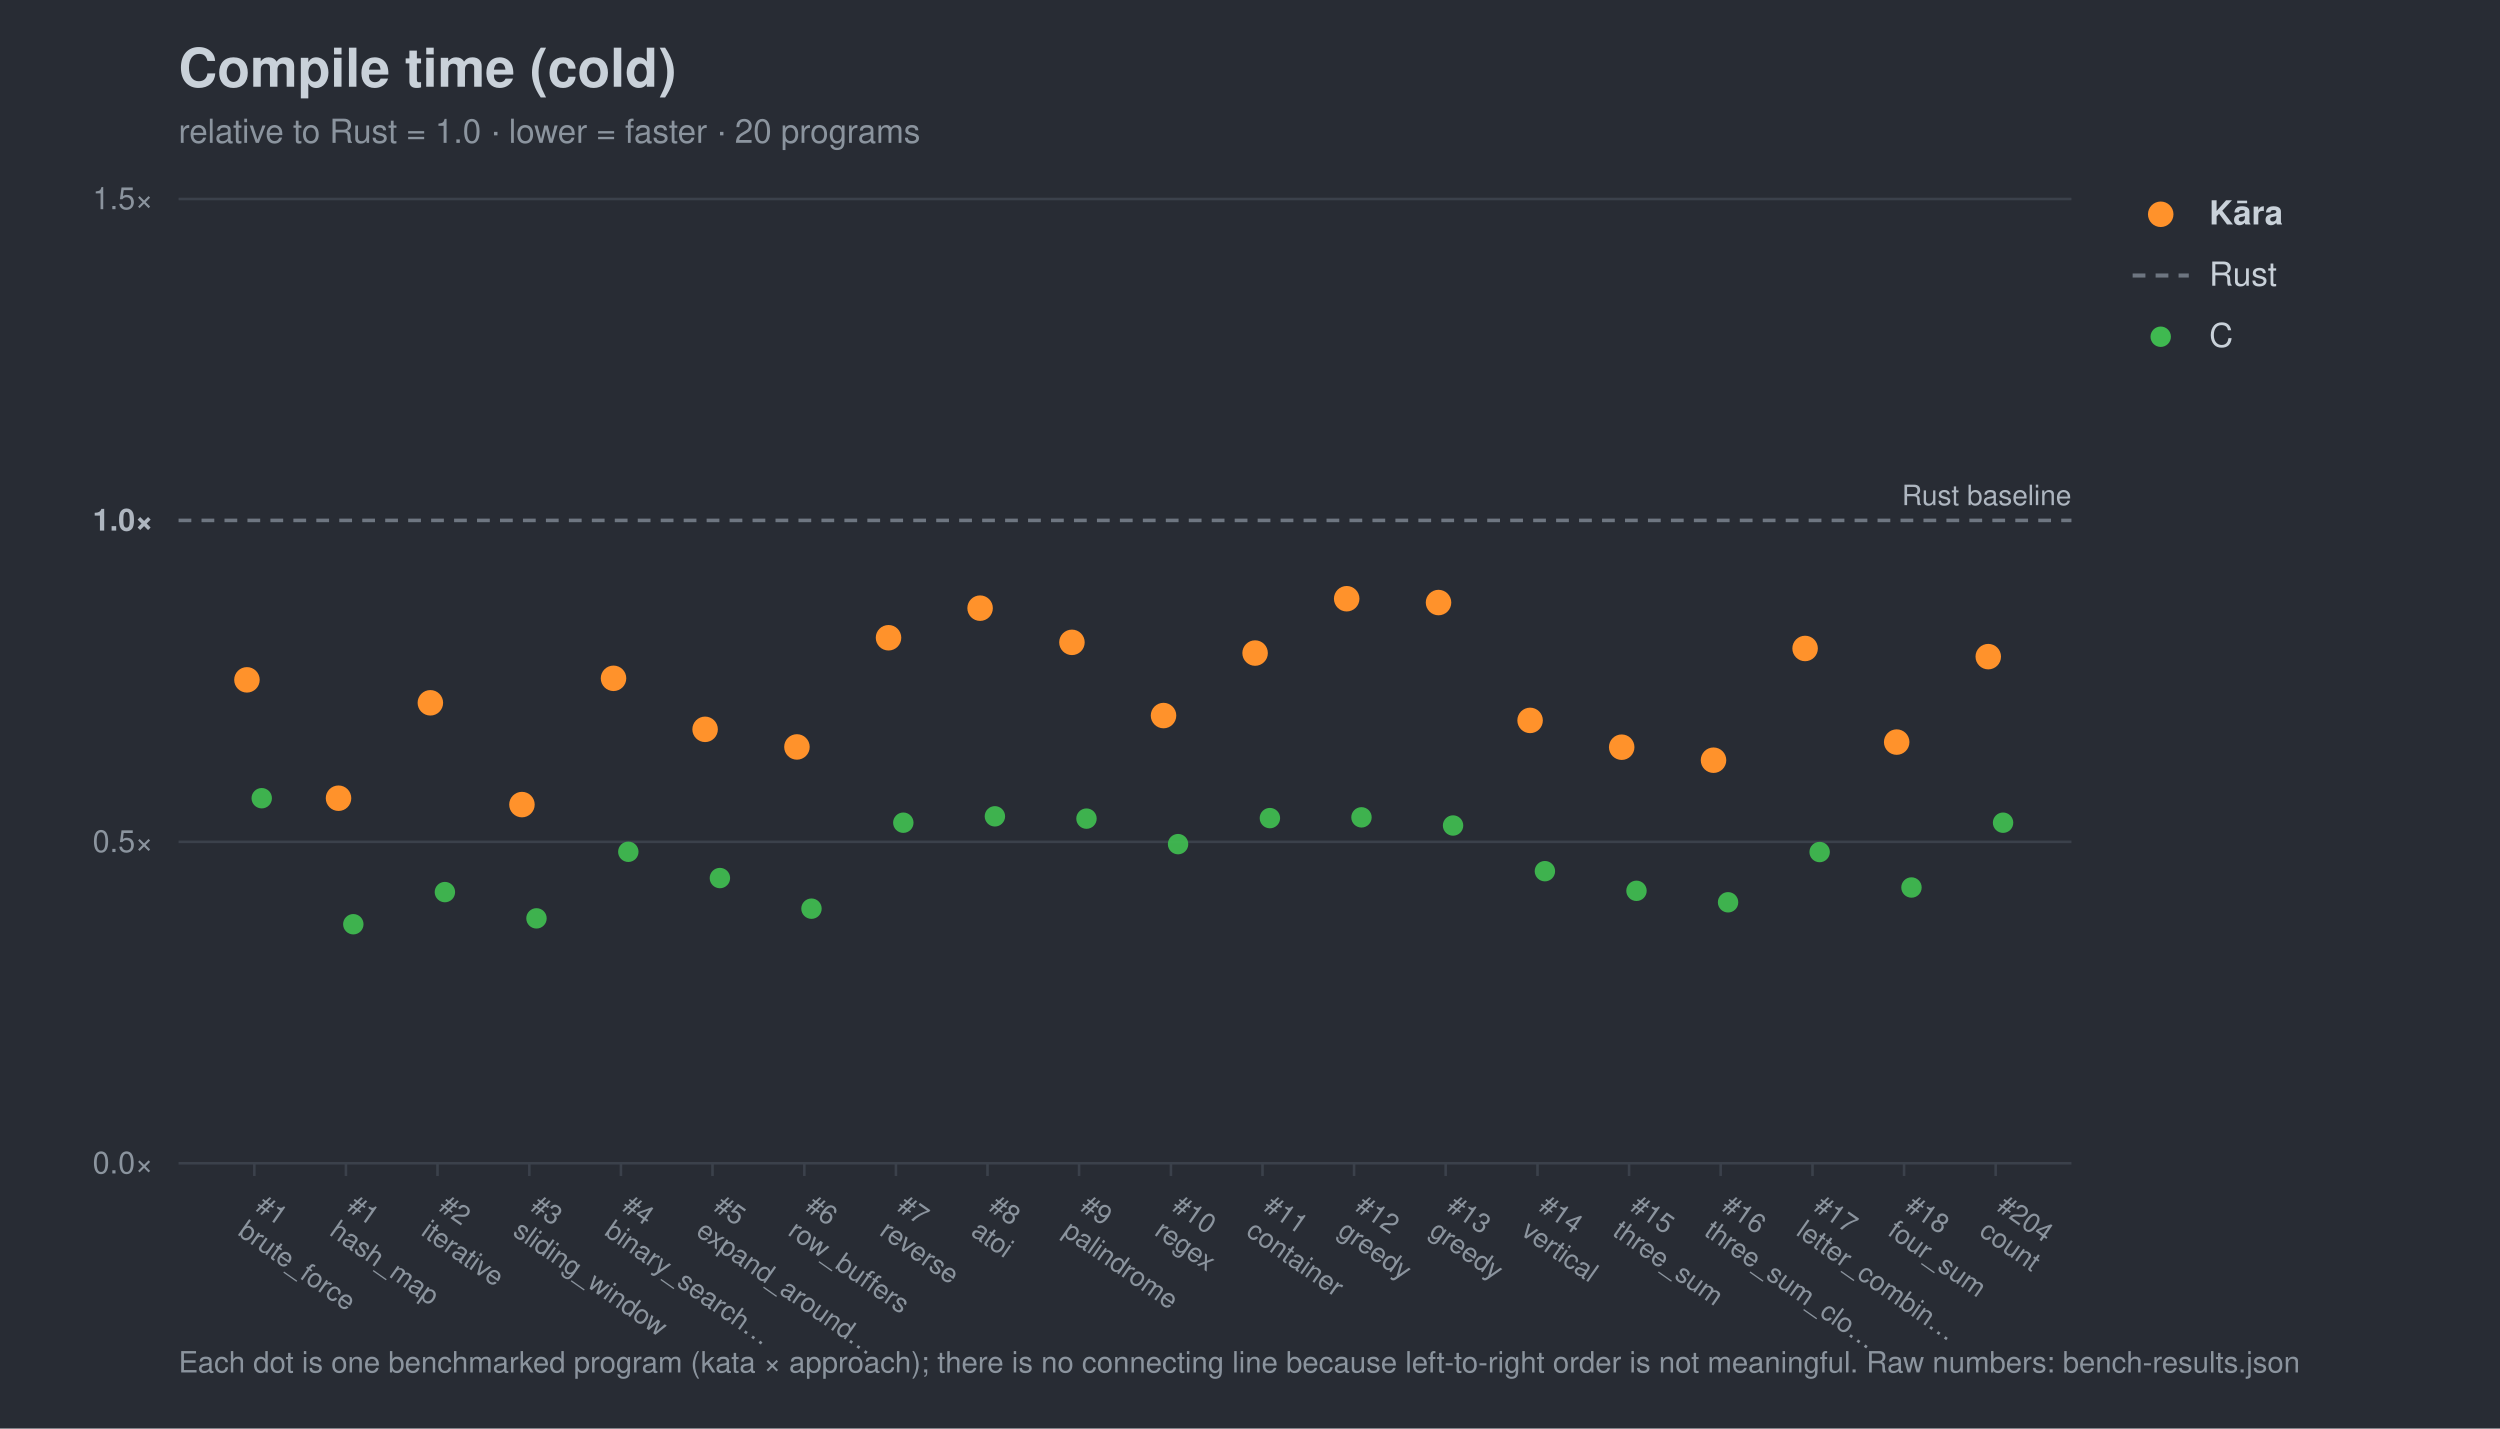
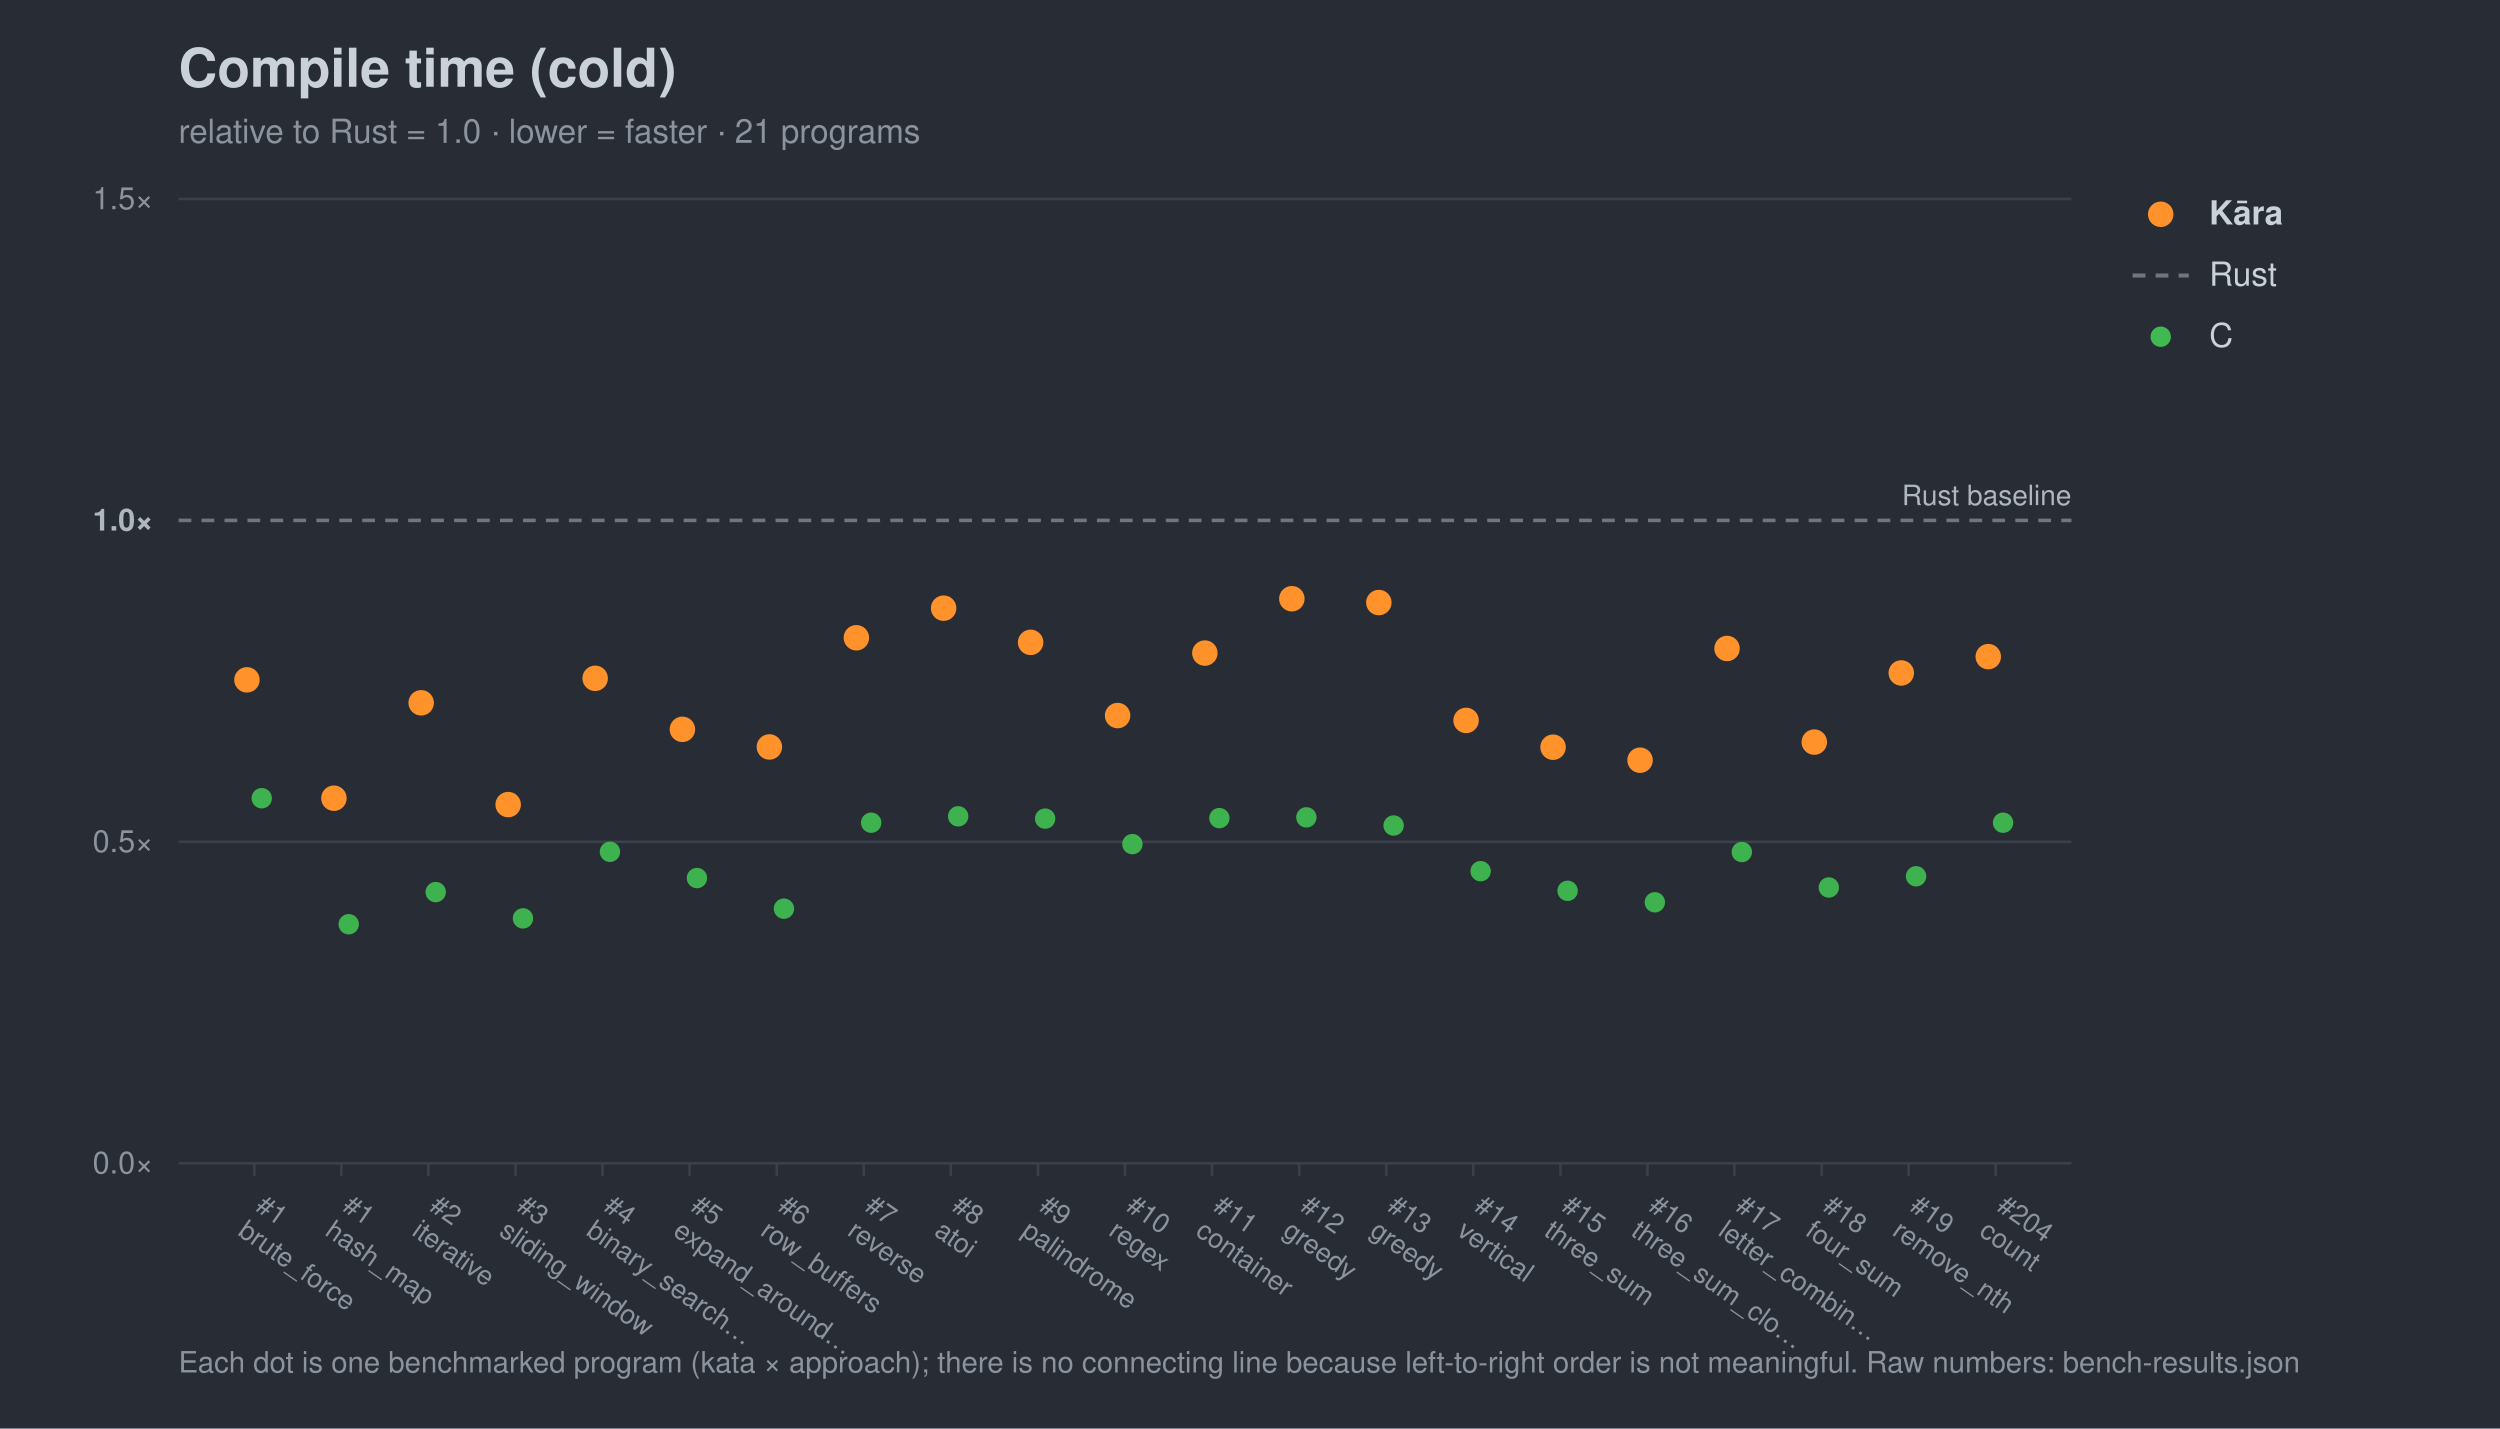
<svg xmlns="http://www.w3.org/2000/svg" width="980" height="560" viewBox="0 0 980 560" font-family="-apple-system,Segoe UI,Helvetica,Arial,sans-serif">
  <rect width="980" height="560" fill="#282c34" />
  <text x="70" y="34" font-size="21" font-weight="700" fill="#c9d1d9">Compile time (cold)</text>
-   <text x="70" y="56" font-size="13" fill="#8b949e">relative to Rust = 1.0 · lower = faster · 20 programs</text>
+   <text x="70" y="56" font-size="13" fill="#8b949e">relative to Rust = 1.0 · lower = faster · 21 programs</text>
  <line x1="70" y1="456.0" x2="812" y2="456.0" stroke="#3b414b" stroke-width="1" />
  <text x="60" y="460.0" font-size="12" text-anchor="end" fill="#8b949e">0.0×</text>
  <line x1="70" y1="330.0" x2="812" y2="330.0" stroke="#3b414b" stroke-width="1" />
  <text x="60" y="334.0" font-size="12" text-anchor="end" fill="#8b949e">0.5×</text>
  <line x1="70" y1="204.0" x2="812" y2="204.0" stroke="#6e7681" stroke-width="1.4" stroke-dasharray="5 4" />
  <text x="60" y="208.0" font-size="12" text-anchor="end" fill="#aeb6c0" font-weight="700">1.0×</text>
  <line x1="70" y1="78.0" x2="812" y2="78.0" stroke="#3b414b" stroke-width="1" />
  <text x="60" y="82.0" font-size="12" text-anchor="end" fill="#8b949e">1.5×</text>
  <text x="812" y="198.0" font-size="11" text-anchor="end" fill="#aeb6c0">Rust baseline</text>
  <line x1="99.7" y1="456" x2="99.7" y2="461" stroke="#3b414b" />
  <g transform="translate(99.7,474) rotate(35)">
    <text x="0" y="0" font-size="10.5" fill="#8b949e">#1</text>
    <text x="0" y="12" font-size="10.5" fill="#8b949e">brute_force</text>
  </g>
-   <line x1="135.6" y1="456" x2="135.6" y2="461" stroke="#3b414b" />
-   <g transform="translate(135.6,474) rotate(35)">
+   <line x1="133.8" y1="456" x2="133.8" y2="461" stroke="#3b414b" />
+   <g transform="translate(133.8,474) rotate(35)">
    <text x="0" y="0" font-size="10.5" fill="#8b949e">#1</text>
    <text x="0" y="12" font-size="10.5" fill="#8b949e">hash_map</text>
  </g>
-   <line x1="171.5" y1="456" x2="171.5" y2="461" stroke="#3b414b" />
-   <g transform="translate(171.5,474) rotate(35)">
+   <line x1="167.9" y1="456" x2="167.9" y2="461" stroke="#3b414b" />
+   <g transform="translate(167.9,474) rotate(35)">
    <text x="0" y="0" font-size="10.5" fill="#8b949e">#2</text>
    <text x="0" y="12" font-size="10.5" fill="#8b949e">iterative</text>
  </g>
-   <line x1="207.5" y1="456" x2="207.5" y2="461" stroke="#3b414b" />
-   <g transform="translate(207.5,474) rotate(35)">
+   <line x1="202.1" y1="456" x2="202.1" y2="461" stroke="#3b414b" />
+   <g transform="translate(202.1,474) rotate(35)">
    <text x="0" y="0" font-size="10.5" fill="#8b949e">#3</text>
    <text x="0" y="12" font-size="10.5" fill="#8b949e">sliding_window</text>
  </g>
-   <line x1="243.4" y1="456" x2="243.4" y2="461" stroke="#3b414b" />
-   <g transform="translate(243.4,474) rotate(35)">
+   <line x1="236.2" y1="456" x2="236.2" y2="461" stroke="#3b414b" />
+   <g transform="translate(236.2,474) rotate(35)">
    <text x="0" y="0" font-size="10.5" fill="#8b949e">#4</text>
    <text x="0" y="12" font-size="10.5" fill="#8b949e">binary_search…</text>
  </g>
-   <line x1="279.3" y1="456" x2="279.3" y2="461" stroke="#3b414b" />
-   <g transform="translate(279.3,474) rotate(35)">
+   <line x1="270.3" y1="456" x2="270.3" y2="461" stroke="#3b414b" />
+   <g transform="translate(270.3,474) rotate(35)">
    <text x="0" y="0" font-size="10.5" fill="#8b949e">#5</text>
    <text x="0" y="12" font-size="10.5" fill="#8b949e">expand_around…</text>
  </g>
-   <line x1="315.3" y1="456" x2="315.3" y2="461" stroke="#3b414b" />
-   <g transform="translate(315.3,474) rotate(35)">
+   <line x1="304.5" y1="456" x2="304.5" y2="461" stroke="#3b414b" />
+   <g transform="translate(304.5,474) rotate(35)">
    <text x="0" y="0" font-size="10.5" fill="#8b949e">#6</text>
    <text x="0" y="12" font-size="10.5" fill="#8b949e">row_buffers</text>
  </g>
-   <line x1="351.2" y1="456" x2="351.2" y2="461" stroke="#3b414b" />
-   <g transform="translate(351.2,474) rotate(35)">
+   <line x1="338.6" y1="456" x2="338.6" y2="461" stroke="#3b414b" />
+   <g transform="translate(338.6,474) rotate(35)">
    <text x="0" y="0" font-size="10.5" fill="#8b949e">#7</text>
    <text x="0" y="12" font-size="10.5" fill="#8b949e">reverse</text>
  </g>
-   <line x1="387.1" y1="456" x2="387.1" y2="461" stroke="#3b414b" />
-   <g transform="translate(387.1,474) rotate(35)">
+   <line x1="372.7" y1="456" x2="372.7" y2="461" stroke="#3b414b" />
+   <g transform="translate(372.7,474) rotate(35)">
    <text x="0" y="0" font-size="10.5" fill="#8b949e">#8</text>
    <text x="0" y="12" font-size="10.5" fill="#8b949e">atoi</text>
  </g>
-   <line x1="423.0" y1="456" x2="423.0" y2="461" stroke="#3b414b" />
-   <g transform="translate(423.0,474) rotate(35)">
+   <line x1="406.9" y1="456" x2="406.9" y2="461" stroke="#3b414b" />
+   <g transform="translate(406.9,474) rotate(35)">
    <text x="0" y="0" font-size="10.5" fill="#8b949e">#9</text>
    <text x="0" y="12" font-size="10.5" fill="#8b949e">palindrome</text>
  </g>
-   <line x1="459.0" y1="456" x2="459.0" y2="461" stroke="#3b414b" />
-   <g transform="translate(459.0,474) rotate(35)">
+   <line x1="441.0" y1="456" x2="441.0" y2="461" stroke="#3b414b" />
+   <g transform="translate(441.0,474) rotate(35)">
    <text x="0" y="0" font-size="10.5" fill="#8b949e">#10</text>
    <text x="0" y="12" font-size="10.5" fill="#8b949e">regex</text>
  </g>
-   <line x1="494.9" y1="456" x2="494.9" y2="461" stroke="#3b414b" />
-   <g transform="translate(494.9,474) rotate(35)">
+   <line x1="475.1" y1="456" x2="475.1" y2="461" stroke="#3b414b" />
+   <g transform="translate(475.1,474) rotate(35)">
    <text x="0" y="0" font-size="10.5" fill="#8b949e">#11</text>
    <text x="0" y="12" font-size="10.5" fill="#8b949e">container</text>
  </g>
-   <line x1="530.8" y1="456" x2="530.8" y2="461" stroke="#3b414b" />
-   <g transform="translate(530.8,474) rotate(35)">
+   <line x1="509.3" y1="456" x2="509.3" y2="461" stroke="#3b414b" />
+   <g transform="translate(509.3,474) rotate(35)">
    <text x="0" y="0" font-size="10.5" fill="#8b949e">#12</text>
    <text x="0" y="12" font-size="10.5" fill="#8b949e">greedy</text>
  </g>
-   <line x1="566.7" y1="456" x2="566.7" y2="461" stroke="#3b414b" />
-   <g transform="translate(566.7,474) rotate(35)">
+   <line x1="543.4" y1="456" x2="543.4" y2="461" stroke="#3b414b" />
+   <g transform="translate(543.4,474) rotate(35)">
    <text x="0" y="0" font-size="10.5" fill="#8b949e">#13</text>
    <text x="0" y="12" font-size="10.5" fill="#8b949e">greedy</text>
  </g>
-   <line x1="602.7" y1="456" x2="602.7" y2="461" stroke="#3b414b" />
-   <g transform="translate(602.7,474) rotate(35)">
+   <line x1="577.5" y1="456" x2="577.5" y2="461" stroke="#3b414b" />
+   <g transform="translate(577.5,474) rotate(35)">
    <text x="0" y="0" font-size="10.5" fill="#8b949e">#14</text>
    <text x="0" y="12" font-size="10.5" fill="#8b949e">vertical</text>
  </g>
-   <line x1="638.6" y1="456" x2="638.6" y2="461" stroke="#3b414b" />
-   <g transform="translate(638.6,474) rotate(35)">
+   <line x1="611.7" y1="456" x2="611.7" y2="461" stroke="#3b414b" />
+   <g transform="translate(611.7,474) rotate(35)">
    <text x="0" y="0" font-size="10.5" fill="#8b949e">#15</text>
    <text x="0" y="12" font-size="10.5" fill="#8b949e">three_sum</text>
  </g>
-   <line x1="674.5" y1="456" x2="674.5" y2="461" stroke="#3b414b" />
-   <g transform="translate(674.5,474) rotate(35)">
+   <line x1="645.8" y1="456" x2="645.8" y2="461" stroke="#3b414b" />
+   <g transform="translate(645.8,474) rotate(35)">
    <text x="0" y="0" font-size="10.5" fill="#8b949e">#16</text>
    <text x="0" y="12" font-size="10.5" fill="#8b949e">three_sum_clo…</text>
  </g>
-   <line x1="710.5" y1="456" x2="710.5" y2="461" stroke="#3b414b" />
-   <g transform="translate(710.5,474) rotate(35)">
+   <line x1="679.9" y1="456" x2="679.9" y2="461" stroke="#3b414b" />
+   <g transform="translate(679.9,474) rotate(35)">
    <text x="0" y="0" font-size="10.5" fill="#8b949e">#17</text>
    <text x="0" y="12" font-size="10.5" fill="#8b949e">letter_combin…</text>
  </g>
-   <line x1="746.4" y1="456" x2="746.4" y2="461" stroke="#3b414b" />
-   <g transform="translate(746.4,474) rotate(35)">
+   <line x1="714.1" y1="456" x2="714.1" y2="461" stroke="#3b414b" />
+   <g transform="translate(714.1,474) rotate(35)">
    <text x="0" y="0" font-size="10.5" fill="#8b949e">#18</text>
    <text x="0" y="12" font-size="10.5" fill="#8b949e">four_sum</text>
+   </g>
+   <line x1="748.2" y1="456" x2="748.2" y2="461" stroke="#3b414b" />
+   <g transform="translate(748.2,474) rotate(35)">
+     <text x="0" y="0" font-size="10.5" fill="#8b949e">#19</text>
+     <text x="0" y="12" font-size="10.5" fill="#8b949e">remove_nth</text>
  </g>
  <line x1="782.3" y1="456" x2="782.3" y2="461" stroke="#3b414b" />
  <g transform="translate(782.3,474) rotate(35)">
    <text x="0" y="0" font-size="10.5" fill="#8b949e">#204</text>
    <text x="0" y="12" font-size="10.5" fill="#8b949e">count</text>
  </g>
  <circle cx="102.6" cy="312.9" r="4.0" fill="#3fb950" opacity="0.95" />
-   <circle cx="138.5" cy="362.3" r="4.0" fill="#3fb950" opacity="0.95" />
-   <circle cx="174.4" cy="349.7" r="4.0" fill="#3fb950" opacity="0.95" />
-   <circle cx="210.3" cy="360.0" r="4.0" fill="#3fb950" opacity="0.95" />
-   <circle cx="246.3" cy="333.9" r="4.0" fill="#3fb950" opacity="0.95" />
-   <circle cx="282.2" cy="344.2" r="4.0" fill="#3fb950" opacity="0.95" />
-   <circle cx="318.1" cy="356.2" r="4.0" fill="#3fb950" opacity="0.95" />
-   <circle cx="354.1" cy="322.5" r="4.0" fill="#3fb950" opacity="0.95" />
-   <circle cx="390.0" cy="320.0" r="4.0" fill="#3fb950" opacity="0.95" />
-   <circle cx="425.9" cy="320.9" r="4.0" fill="#3fb950" opacity="0.95" />
-   <circle cx="461.8" cy="330.9" r="4.0" fill="#3fb950" opacity="0.95" />
-   <circle cx="497.8" cy="320.7" r="4.0" fill="#3fb950" opacity="0.95" />
-   <circle cx="533.7" cy="320.4" r="4.0" fill="#3fb950" opacity="0.95" />
-   <circle cx="569.6" cy="323.6" r="4.0" fill="#3fb950" opacity="0.95" />
-   <circle cx="605.6" cy="341.5" r="4.0" fill="#3fb950" opacity="0.95" />
-   <circle cx="641.5" cy="349.2" r="4.0" fill="#3fb950" opacity="0.95" />
-   <circle cx="677.4" cy="353.7" r="4.0" fill="#3fb950" opacity="0.95" />
-   <circle cx="713.3" cy="334.0" r="4.0" fill="#3fb950" opacity="0.95" />
-   <circle cx="749.3" cy="347.9" r="4.0" fill="#3fb950" opacity="0.95" />
+   <circle cx="136.7" cy="362.3" r="4.0" fill="#3fb950" opacity="0.95" />
+   <circle cx="170.8" cy="349.7" r="4.0" fill="#3fb950" opacity="0.95" />
+   <circle cx="205.0" cy="360.0" r="4.0" fill="#3fb950" opacity="0.95" />
+   <circle cx="239.1" cy="333.9" r="4.0" fill="#3fb950" opacity="0.95" />
+   <circle cx="273.2" cy="344.2" r="4.0" fill="#3fb950" opacity="0.95" />
+   <circle cx="307.3" cy="356.2" r="4.0" fill="#3fb950" opacity="0.95" />
+   <circle cx="341.5" cy="322.5" r="4.0" fill="#3fb950" opacity="0.95" />
+   <circle cx="375.6" cy="320.0" r="4.0" fill="#3fb950" opacity="0.95" />
+   <circle cx="409.7" cy="320.9" r="4.0" fill="#3fb950" opacity="0.95" />
+   <circle cx="443.9" cy="330.9" r="4.0" fill="#3fb950" opacity="0.95" />
+   <circle cx="478.0" cy="320.7" r="4.0" fill="#3fb950" opacity="0.95" />
+   <circle cx="512.1" cy="320.4" r="4.0" fill="#3fb950" opacity="0.95" />
+   <circle cx="546.3" cy="323.6" r="4.0" fill="#3fb950" opacity="0.95" />
+   <circle cx="580.4" cy="341.5" r="4.0" fill="#3fb950" opacity="0.95" />
+   <circle cx="614.5" cy="349.2" r="4.0" fill="#3fb950" opacity="0.95" />
+   <circle cx="648.7" cy="353.7" r="4.0" fill="#3fb950" opacity="0.95" />
+   <circle cx="682.8" cy="334.0" r="4.0" fill="#3fb950" opacity="0.95" />
+   <circle cx="716.9" cy="347.9" r="4.0" fill="#3fb950" opacity="0.95" />
+   <circle cx="751.1" cy="343.5" r="4.0" fill="#3fb950" opacity="0.95" />
  <circle cx="785.2" cy="322.5" r="4.0" fill="#3fb950" opacity="0.95" />
  <circle cx="96.8" cy="266.5" r="5.0" fill="#ff922b" opacity="1.0" />
-   <circle cx="132.7" cy="312.9" r="5.0" fill="#ff922b" opacity="1.0" />
-   <circle cx="168.7" cy="275.5" r="5.0" fill="#ff922b" opacity="1.0" />
-   <circle cx="204.6" cy="315.4" r="5.0" fill="#ff922b" opacity="1.0" />
-   <circle cx="240.5" cy="265.9" r="5.0" fill="#ff922b" opacity="1.0" />
-   <circle cx="276.4" cy="285.9" r="5.0" fill="#ff922b" opacity="1.0" />
-   <circle cx="312.4" cy="292.8" r="5.0" fill="#ff922b" opacity="1.0" />
-   <circle cx="348.3" cy="250.0" r="5.0" fill="#ff922b" opacity="1.0" />
-   <circle cx="384.2" cy="238.4" r="5.0" fill="#ff922b" opacity="1.0" />
-   <circle cx="420.2" cy="251.8" r="5.0" fill="#ff922b" opacity="1.0" />
-   <circle cx="456.1" cy="280.5" r="5.0" fill="#ff922b" opacity="1.0" />
-   <circle cx="492.0" cy="256.0" r="5.0" fill="#ff922b" opacity="1.0" />
-   <circle cx="527.9" cy="234.7" r="5.0" fill="#ff922b" opacity="1.0" />
-   <circle cx="563.9" cy="236.2" r="5.0" fill="#ff922b" opacity="1.0" />
-   <circle cx="599.8" cy="282.4" r="5.0" fill="#ff922b" opacity="1.0" />
-   <circle cx="635.7" cy="292.9" r="5.0" fill="#ff922b" opacity="1.0" />
-   <circle cx="671.7" cy="298.0" r="5.0" fill="#ff922b" opacity="1.0" />
-   <circle cx="707.6" cy="254.2" r="5.0" fill="#ff922b" opacity="1.0" />
-   <circle cx="743.5" cy="290.9" r="5.0" fill="#ff922b" opacity="1.0" />
+   <circle cx="130.9" cy="312.9" r="5.0" fill="#ff922b" opacity="1.0" />
+   <circle cx="165.1" cy="275.5" r="5.0" fill="#ff922b" opacity="1.0" />
+   <circle cx="199.2" cy="315.4" r="5.0" fill="#ff922b" opacity="1.0" />
+   <circle cx="233.3" cy="265.9" r="5.0" fill="#ff922b" opacity="1.0" />
+   <circle cx="267.5" cy="285.9" r="5.0" fill="#ff922b" opacity="1.0" />
+   <circle cx="301.6" cy="292.8" r="5.0" fill="#ff922b" opacity="1.0" />
+   <circle cx="335.7" cy="250.0" r="5.0" fill="#ff922b" opacity="1.0" />
+   <circle cx="369.9" cy="238.4" r="5.0" fill="#ff922b" opacity="1.0" />
+   <circle cx="404.0" cy="251.8" r="5.0" fill="#ff922b" opacity="1.0" />
+   <circle cx="438.1" cy="280.5" r="5.0" fill="#ff922b" opacity="1.0" />
+   <circle cx="472.3" cy="256.0" r="5.0" fill="#ff922b" opacity="1.0" />
+   <circle cx="506.4" cy="234.7" r="5.0" fill="#ff922b" opacity="1.0" />
+   <circle cx="540.5" cy="236.2" r="5.0" fill="#ff922b" opacity="1.0" />
+   <circle cx="574.7" cy="282.4" r="5.0" fill="#ff922b" opacity="1.0" />
+   <circle cx="608.8" cy="292.9" r="5.0" fill="#ff922b" opacity="1.0" />
+   <circle cx="642.9" cy="298.0" r="5.0" fill="#ff922b" opacity="1.0" />
+   <circle cx="677.0" cy="254.2" r="5.0" fill="#ff922b" opacity="1.0" />
+   <circle cx="711.2" cy="290.9" r="5.0" fill="#ff922b" opacity="1.0" />
+   <circle cx="745.3" cy="263.8" r="5.0" fill="#ff922b" opacity="1.0" />
  <circle cx="779.4" cy="257.4" r="5.0" fill="#ff922b" opacity="1.0" />
  <circle cx="847" cy="84" r="5" fill="#ff922b" />
  <text x="866" y="88" font-size="13" fill="#c9d1d9" font-weight="700">Kāra</text>
  <line x1="836" y1="108" x2="858" y2="108" stroke="#6e7681" stroke-width="1.6" stroke-dasharray="5 4" />
  <text x="866" y="112" font-size="13" fill="#c9d1d9" font-weight="400">Rust</text>
  <circle cx="847" cy="132" r="4" fill="#3fb950" />
  <text x="866" y="136" font-size="13" fill="#c9d1d9" font-weight="400">C</text>
  <text x="70" y="538" font-size="11.5" fill="#8b949e">Each dot is one benchmarked program (kata × approach); there is no connecting line because left-to-right order is not meaningful. Raw numbers: bench-results.json</text>
</svg>
